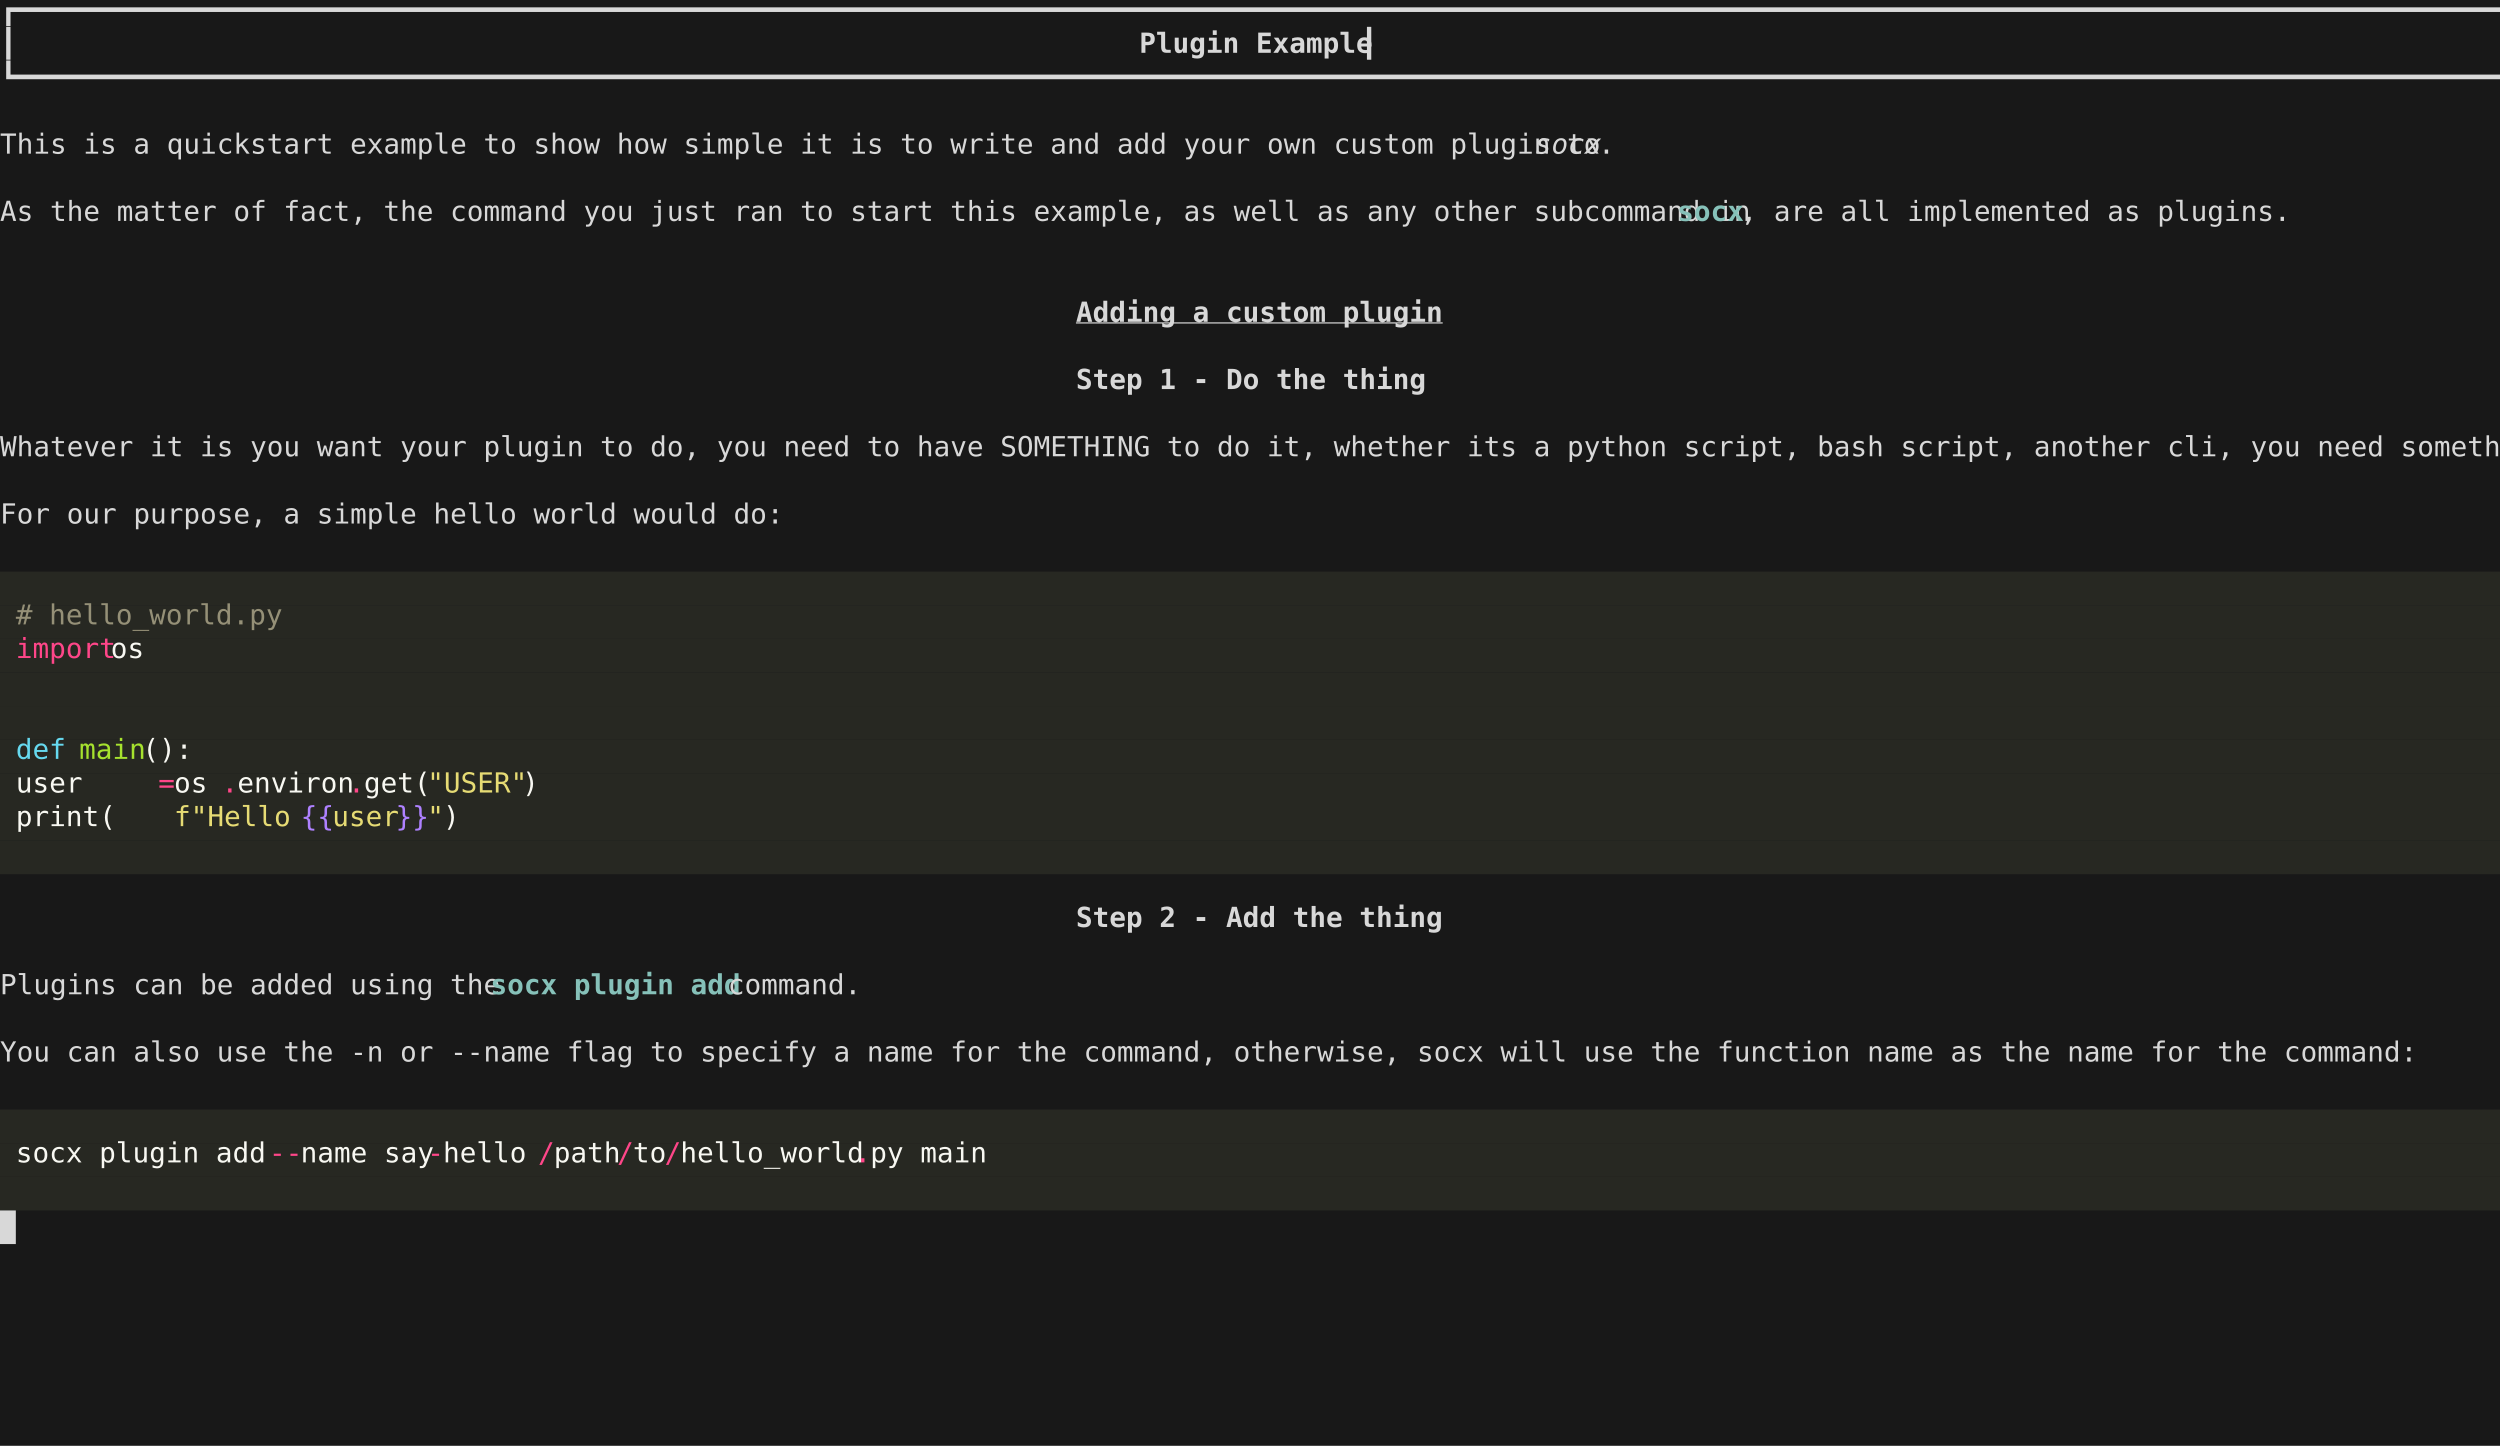
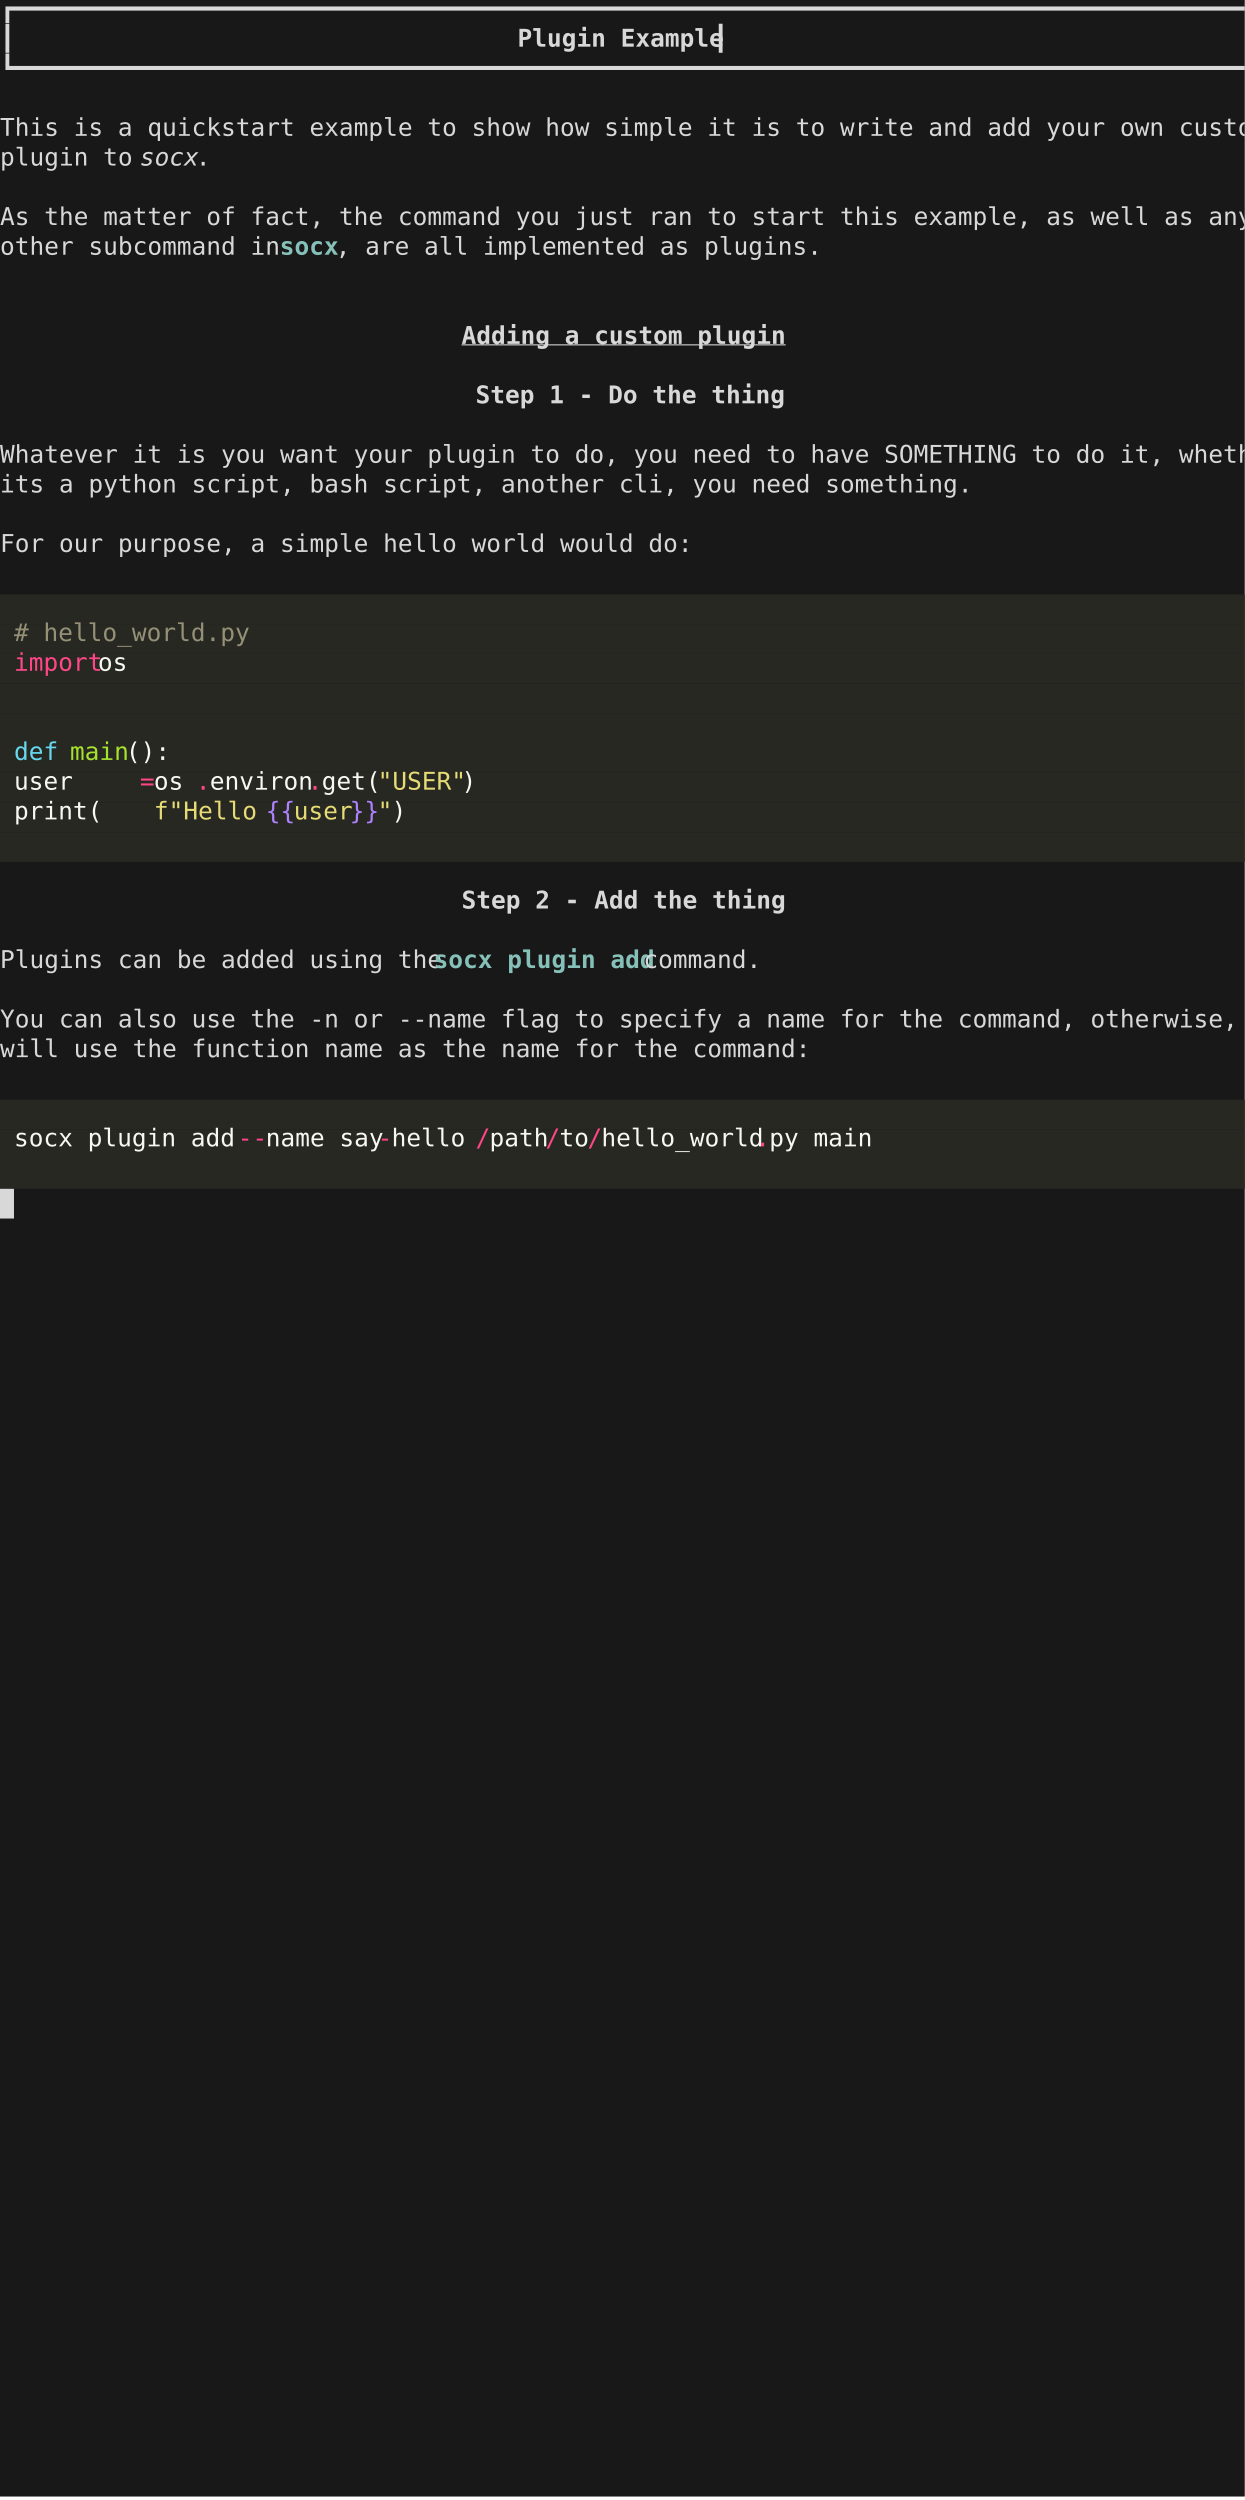
- <svg xmlns="http://www.w3.org/2000/svg" xmlns:ns1="https://github.com/nbedos/termtosvg" xmlns:xlink="http://www.w3.org/1999/xlink" id="terminal" baseProfile="full" viewBox="0 0 1264 733" width="1264" version="1.1">
+ <svg xmlns="http://www.w3.org/2000/svg" xmlns:ns1="https://github.com/nbedos/termtosvg" xmlns:xlink="http://www.w3.org/1999/xlink" id="terminal" baseProfile="full" viewBox="0 0 712 1430" width="712" version="1.1">
  <defs>
    <ns1:template_settings>
-       <ns1:screen_geometry columns="158" rows="43" />
+       <ns1:screen_geometry columns="89" rows="84" />
      <ns1:animation type="css" />
    </ns1:template_settings>
    <style type="text/css" id="generated-style">#screen {
                font-family: 'DejaVu Sans Mono', monospace;
                font-style: normal;
                font-size: 14px;
            }

        text {
            dominant-baseline: text-before-edge;
            white-space: pre;
        }

            :root {
                --animation-duration: 1000ms;
            }

            @keyframes roll {
                0.000%{transform:translateY(0px)}
100.000%{transform:translateY(0px)}
            }

            #screen_view {
                animation-duration: 1000ms;
                animation-iteration-count:infinite;
                animation-name:roll;
                animation-timing-function: steps(1,end);
                animation-fill-mode: forwards;
            }
        </style>
    <style type="text/css" id="user-style">
            /* The colors defined below are the default 16 colors used for rendering text of the terminal. Adjust
               them as needed.
               base16-default-dark color theme (source: http://chriskempson.com/projects/base16/) */
            .foreground {fill: #d8d8d8;}
            .background {fill: #181818;}
            .color0 {fill: #181818;}
            .color1 {fill: #ab4642;}
            .color2 {fill: #a1b56c;}
            .color3 {fill: #f7ca88;}
            .color4 {fill: #7cafc2;}
            .color5 {fill: #ba8baf;}
            .color6 {fill: #86c1b9;}
            .color7 {fill: #d8d8d8;}
            .color8 {fill: #585858;}
            .color9 {fill: #ab4642;}
            .color10 {fill: #a1b56C;}
            .color11 {fill: #f7ca88;}
            .color12 {fill: #7cafc2;}
            .color13 {fill: #ba8baf;}
            .color14 {fill: #86c1b9;}
            .color15 {fill: #f8f8f8;}
        </style>
  </defs>
-   <svg id="screen" width="1264" height="731" viewBox="0 0 1264 731" preserveAspectRatio="xMidYMin slice">
+   <svg id="screen" width="712" height="1428" viewBox="0 0 712 1428" preserveAspectRatio="xMidYMin slice">
    <rect class="background" height="100%" width="100%" x="0" y="0" />
    <defs>
      <g id="g1">
-         <text x="0" textLength="1264" class="foreground">┏━━━━━━━━━━━━━━━━━━━━━━━━━━━━━━━━━━━━━━━━━━━━━━━━━━━━━━━━━━━━━━━━━━━━━━━━━━━━━━━━━━━━━━━━━━━━━━━━━━━━━━━━━━━━━━━━━━━━━━━━━━━━━━━━━━━━━━━━━━━━━━━━━━━━━━━━━━━━┓</text>
+         <text x="0" textLength="712" class="foreground">┏━━━━━━━━━━━━━━━━━━━━━━━━━━━━━━━━━━━━━━━━━━━━━━━━━━━━━━━━━━━━━━━━━━━━━━━━━━━━━━━━━━━━━━━┓</text>
      </g>
      <g id="g2">
-         <text x="0" textLength="576" class="foreground">┃                                                                       </text>
-         <text x="576" textLength="112" font-weight="bold" class="foreground">Plugin Example</text>
-         <text x="688" textLength="576" class="foreground">                                                                       ┃</text>
+         <text x="0" textLength="296" class="foreground">┃                                    </text>
+         <text x="296" textLength="112" font-weight="bold" class="foreground">Plugin Example</text>
+         <text x="408" textLength="304" class="foreground">                                     ┃</text>
      </g>
      <g id="g3">
-         <text x="0" textLength="1264" class="foreground">┗━━━━━━━━━━━━━━━━━━━━━━━━━━━━━━━━━━━━━━━━━━━━━━━━━━━━━━━━━━━━━━━━━━━━━━━━━━━━━━━━━━━━━━━━━━━━━━━━━━━━━━━━━━━━━━━━━━━━━━━━━━━━━━━━━━━━━━━━━━━━━━━━━━━━━━━━━━━━┛</text>
+         <text x="0" textLength="712" class="foreground">┗━━━━━━━━━━━━━━━━━━━━━━━━━━━━━━━━━━━━━━━━━━━━━━━━━━━━━━━━━━━━━━━━━━━━━━━━━━━━━━━━━━━━━━━┛</text>
      </g>
      <g id="g4">
-         <text x="0" textLength="776" class="foreground">This is a quickstart example to show how simple it is to write and add your own custom plugin to </text>
-         <text x="776" textLength="32" font-style="italic" class="foreground">socx</text>
-         <text x="808" textLength="456" class="foreground">.                                                        </text>
+         <text x="0" textLength="712" class="foreground">This is a quickstart example to show how simple it is to write and add your own custom   </text>
      </g>
      <g id="g5">
-         <text x="0" textLength="848" class="foreground">As the matter of fact, the command you just ran to start this example, as well as any other subcommand in </text>
-         <text x="848" textLength="32" font-weight="bold" class="color14">socx</text>
-         <text x="880" textLength="384" class="foreground">, are all implemented as plugins.               </text>
+         <text x="0" textLength="80" class="foreground">plugin to </text>
+         <text x="80" textLength="32" font-style="italic" class="foreground">socx</text>
+         <text x="112" textLength="600" class="foreground">.                                                                          </text>
      </g>
      <g id="g6">
-         <text x="0" textLength="544" class="foreground">                                                                    </text>
-         <text x="544" textLength="176" font-weight="bold" text-decoration="underline" class="foreground">Adding a custom plugin</text>
-         <text x="720" textLength="544" class="foreground">                                                                    </text>
+         <text x="0" textLength="712" class="foreground">As the matter of fact, the command you just ran to start this example, as well as any    </text>
      </g>
      <g id="g7">
-         <text x="0" textLength="544" class="foreground">                                                                    </text>
-         <text x="544" textLength="168" font-weight="bold" class="foreground">Step 1 - Do the thing</text>
-         <text x="712" textLength="552" class="foreground">                                                                     </text>
+         <text x="0" textLength="160" class="foreground">other subcommand in </text>
+         <text x="160" textLength="32" font-weight="bold" class="color14">socx</text>
+         <text x="192" textLength="520" class="foreground">, are all implemented as plugins.                                </text>
      </g>
      <g id="g8">
-         <text x="0" textLength="1264" class="foreground">Whatever it is you want your plugin to do, you need to have SOMETHING to do it, whether its a python script, bash script, another cli, you need something.    </text>
+         <text x="0" textLength="264" class="foreground">                                 </text>
+         <text x="264" textLength="176" font-weight="bold" text-decoration="underline" class="foreground">Adding a custom plugin</text>
+         <text x="440" textLength="272" class="foreground">                                  </text>
      </g>
      <g id="g9">
-         <text x="0" textLength="1264" class="foreground">For our purpose, a simple hello world would do:                                                                                                               </text>
+         <text x="0" textLength="272" class="foreground">                                  </text>
+         <text x="272" textLength="168" font-weight="bold" class="foreground">Step 1 - Do the thing</text>
+         <text x="440" textLength="272" class="foreground">                                  </text>
      </g>
      <g id="g10">
-         <text x="0" textLength="1264" class="foreground">                                                                                                                                                              </text>
+         <text x="0" textLength="712" class="foreground">Whatever it is you want your plugin to do, you need to have SOMETHING to do it, whether  </text>
      </g>
      <g id="g11">
+         <text x="0" textLength="712" class="foreground">its a python script, bash script, another cli, you need something.                       </text>
+       </g>
+       <g id="g12">
+         <text x="0" textLength="712" class="foreground">For our purpose, a simple hello world would do:                                          </text>
+       </g>
+       <g id="g13">
+         <text x="0" textLength="712" class="foreground">                                                                                         </text>
+       </g>
+       <g id="g14">
        <text x="0" textLength="8" class="foreground"> </text>
        <text x="8" textLength="128" fill="#959077"># hello_world.py</text>
-         <text x="136" textLength="1128" class="foreground">                                                                                                                                             </text>
-       </g>
-       <g id="g12">
+         <text x="136" textLength="576" class="foreground">                                                                        </text>
+       </g>
+       <g id="g15">
        <text x="0" textLength="8" class="foreground"> </text>
        <text x="8" textLength="48" fill="#ff4689">import</text>
        <text x="56" textLength="24" fill="#f8f8f2"> os</text>
-         <text x="80" textLength="1184" class="foreground">                                                                                                                                                    </text>
-       </g>
-       <g id="g13">
+         <text x="80" textLength="632" class="foreground">                                                                               </text>
+       </g>
+       <g id="g16">
        <text x="0" textLength="8" class="foreground"> </text>
        <text x="8" textLength="24" fill="#66d9ef">def</text>
        <text x="32" textLength="8" fill="#f8f8f2"> </text>
        <text x="40" textLength="32" fill="#a6e22e">main</text>
        <text x="72" textLength="24" fill="#f8f8f2">():</text>
-         <text x="96" textLength="1168" class="foreground">                                                                                                                                                  </text>
-       </g>
-       <g id="g14">
+         <text x="96" textLength="616" class="foreground">                                                                             </text>
+       </g>
+       <g id="g17">
        <text x="0" textLength="8" class="foreground"> </text>
        <text x="8" textLength="72" fill="#f8f8f2">    user </text>
        <text x="80" textLength="8" fill="#ff4689">=</text>
        <text x="88" textLength="24" fill="#f8f8f2"> os</text>
        <text x="112" textLength="8" fill="#ff4689">.</text>
        <text x="120" textLength="56" fill="#f8f8f2">environ</text>
        <text x="176" textLength="8" fill="#ff4689">.</text>
        <text x="184" textLength="32" fill="#f8f8f2">get(</text>
        <text x="216" textLength="48" fill="#e6db74">"USER"</text>
        <text x="264" textLength="8" fill="#f8f8f2">)</text>
-         <text x="272" textLength="992" class="foreground">                                                                                                                            </text>
-       </g>
-       <g id="g15">
+         <text x="272" textLength="440" class="foreground">                                                       </text>
+       </g>
+       <g id="g18">
        <text x="0" textLength="8" class="foreground"> </text>
        <text x="8" textLength="80" fill="#f8f8f2">    print(</text>
        <text x="88" textLength="64" fill="#e6db74">f"Hello </text>
        <text x="152" textLength="16" fill="#ae81ff">{{</text>
        <text x="168" textLength="32" fill="#e6db74">user</text>
        <text x="200" textLength="16" fill="#ae81ff">}}</text>
        <text x="216" textLength="8" fill="#e6db74">"</text>
        <text x="224" textLength="8" fill="#f8f8f2">)</text>
-         <text x="232" textLength="1032" class="foreground">                                                                                                                                 </text>
-       </g>
-       <g id="g16">
-         <text x="0" textLength="544" class="foreground">                                                                    </text>
-         <text x="544" textLength="176" font-weight="bold" class="foreground">Step 2 - Add the thing</text>
-         <text x="720" textLength="544" class="foreground">                                                                    </text>
-       </g>
-       <g id="g17">
+         <text x="232" textLength="480" class="foreground">                                                            </text>
+       </g>
+       <g id="g19">
+         <text x="0" textLength="264" class="foreground">                                 </text>
+         <text x="264" textLength="176" font-weight="bold" class="foreground">Step 2 - Add the thing</text>
+         <text x="440" textLength="272" class="foreground">                                  </text>
+       </g>
+       <g id="g20">
        <text x="0" textLength="248" class="foreground">Plugins can be added using the </text>
        <text x="248" textLength="120" font-weight="bold" class="color14">socx plugin add</text>
-         <text x="368" textLength="896" class="foreground"> command.                                                                                                       </text>
-       </g>
-       <g id="g18">
-         <text x="0" textLength="1264" class="foreground">You can also use the -n or --name flag to specify a name for the command, otherwise, socx will use the function name as the name for the command:             </text>
-       </g>
-       <g id="g19">
+         <text x="368" textLength="344" class="foreground"> command.                                  </text>
+       </g>
+       <g id="g21">
+         <text x="0" textLength="712" class="foreground">You can also use the -n or --name flag to specify a name for the command, otherwise, socx</text>
+       </g>
+       <g id="g22">
+         <text x="0" textLength="712" class="foreground">will use the function name as the name for the command:                                  </text>
+       </g>
+       <g id="g23">
        <text x="0" textLength="8" class="foreground"> </text>
        <text x="8" textLength="128" fill="#f8f8f2">socx plugin add </text>
        <text x="136" textLength="16" fill="#ff4689">--</text>
        <text x="152" textLength="64" fill="#f8f8f2">name say</text>
        <text x="216" textLength="8" fill="#ff4689">-</text>
        <text x="224" textLength="48" fill="#f8f8f2">hello </text>
        <text x="272" textLength="8" fill="#ff4689">/</text>
        <text x="280" textLength="32" fill="#f8f8f2">path</text>
        <text x="312" textLength="8" fill="#ff4689">/</text>
        <text x="320" textLength="16" fill="#f8f8f2">to</text>
        <text x="336" textLength="8" fill="#ff4689">/</text>
        <text x="344" textLength="88" fill="#f8f8f2">hello_world</text>
        <text x="432" textLength="8" fill="#ff4689">.</text>
        <text x="440" textLength="56" fill="#f8f8f2">py main</text>
-         <text x="496" textLength="768" class="foreground">                                                                                                </text>
-       </g>
-       <g id="g20">
+         <text x="496" textLength="216" class="foreground">                           </text>
+       </g>
+       <g id="g24">
        <text x="0" textLength="8" class="background"> </text>
      </g>
    </defs>
    <g id="screen_view">
      <g>
        <use xlink:href="#g1" y="0" />
        <use xlink:href="#g2" y="17" />
        <use xlink:href="#g3" y="34" />
        <use xlink:href="#g4" y="68" />
-         <rect x="848" y="102" width="32" height="17" class="color0" />
-         <use xlink:href="#g5" y="102" />
-         <use xlink:href="#g6" y="153" />
-         <use xlink:href="#g7" y="187" />
-         <use xlink:href="#g8" y="221" />
-         <use xlink:href="#g9" y="255" />
-         <rect x="0" y="289" width="1264" height="17" fill="#272822" />
-         <use xlink:href="#g10" y="289" />
-         <rect x="0" y="306" width="1264" height="17" fill="#272822" />
-         <use xlink:href="#g11" y="306" />
-         <rect x="0" y="323" width="1264" height="17" fill="#272822" />
-         <use xlink:href="#g12" y="323" />
-         <rect x="0" y="340" width="1264" height="17" fill="#272822" />
-         <use xlink:href="#g10" y="340" />
-         <rect x="0" y="357" width="1264" height="17" fill="#272822" />
-         <use xlink:href="#g10" y="357" />
-         <rect x="0" y="374" width="1264" height="17" fill="#272822" />
-         <use xlink:href="#g13" y="374" />
-         <rect x="0" y="391" width="1264" height="17" fill="#272822" />
-         <use xlink:href="#g14" y="391" />
-         <rect x="0" y="408" width="1264" height="17" fill="#272822" />
-         <use xlink:href="#g15" y="408" />
-         <rect x="0" y="425" width="1264" height="17" fill="#272822" />
-         <use xlink:href="#g10" y="425" />
-         <use xlink:href="#g16" y="459" />
-         <rect x="248" y="493" width="120" height="17" class="color0" />
-         <use xlink:href="#g17" y="493" />
-         <use xlink:href="#g18" y="527" />
-         <rect x="0" y="561" width="1264" height="17" fill="#272822" />
-         <use xlink:href="#g10" y="561" />
-         <rect x="0" y="578" width="1264" height="17" fill="#272822" />
-         <use xlink:href="#g19" y="578" />
-         <rect x="0" y="595" width="1264" height="17" fill="#272822" />
-         <use xlink:href="#g10" y="595" />
-         <rect x="0" y="612" width="8" height="17" class="foreground" />
-         <use xlink:href="#g20" y="612" />
+         <use xlink:href="#g5" y="85" />
+         <use xlink:href="#g6" y="119" />
+         <rect x="160" y="136" width="32" height="17" class="color0" />
+         <use xlink:href="#g7" y="136" />
+         <use xlink:href="#g8" y="187" />
+         <use xlink:href="#g9" y="221" />
+         <use xlink:href="#g10" y="255" />
+         <use xlink:href="#g11" y="272" />
+         <use xlink:href="#g12" y="306" />
+         <rect x="0" y="340" width="712" height="17" fill="#272822" />
+         <use xlink:href="#g13" y="340" />
+         <rect x="0" y="357" width="712" height="17" fill="#272822" />
+         <use xlink:href="#g14" y="357" />
+         <rect x="0" y="374" width="712" height="17" fill="#272822" />
+         <use xlink:href="#g15" y="374" />
+         <rect x="0" y="391" width="712" height="17" fill="#272822" />
+         <use xlink:href="#g13" y="391" />
+         <rect x="0" y="408" width="712" height="17" fill="#272822" />
+         <use xlink:href="#g13" y="408" />
+         <rect x="0" y="425" width="712" height="17" fill="#272822" />
+         <use xlink:href="#g16" y="425" />
+         <rect x="0" y="442" width="712" height="17" fill="#272822" />
+         <use xlink:href="#g17" y="442" />
+         <rect x="0" y="459" width="712" height="17" fill="#272822" />
+         <use xlink:href="#g18" y="459" />
+         <rect x="0" y="476" width="712" height="17" fill="#272822" />
+         <use xlink:href="#g13" y="476" />
+         <use xlink:href="#g19" y="510" />
+         <rect x="248" y="544" width="120" height="17" class="color0" />
+         <use xlink:href="#g20" y="544" />
+         <use xlink:href="#g21" y="578" />
+         <use xlink:href="#g22" y="595" />
+         <rect x="0" y="629" width="712" height="17" fill="#272822" />
+         <use xlink:href="#g13" y="629" />
+         <rect x="0" y="646" width="712" height="17" fill="#272822" />
+         <use xlink:href="#g23" y="646" />
+         <rect x="0" y="663" width="712" height="17" fill="#272822" />
+         <use xlink:href="#g13" y="663" />
+         <rect x="0" y="680" width="8" height="17" class="foreground" />
+         <use xlink:href="#g24" y="680" />
      </g>
    </g>
  </svg>
</svg>
